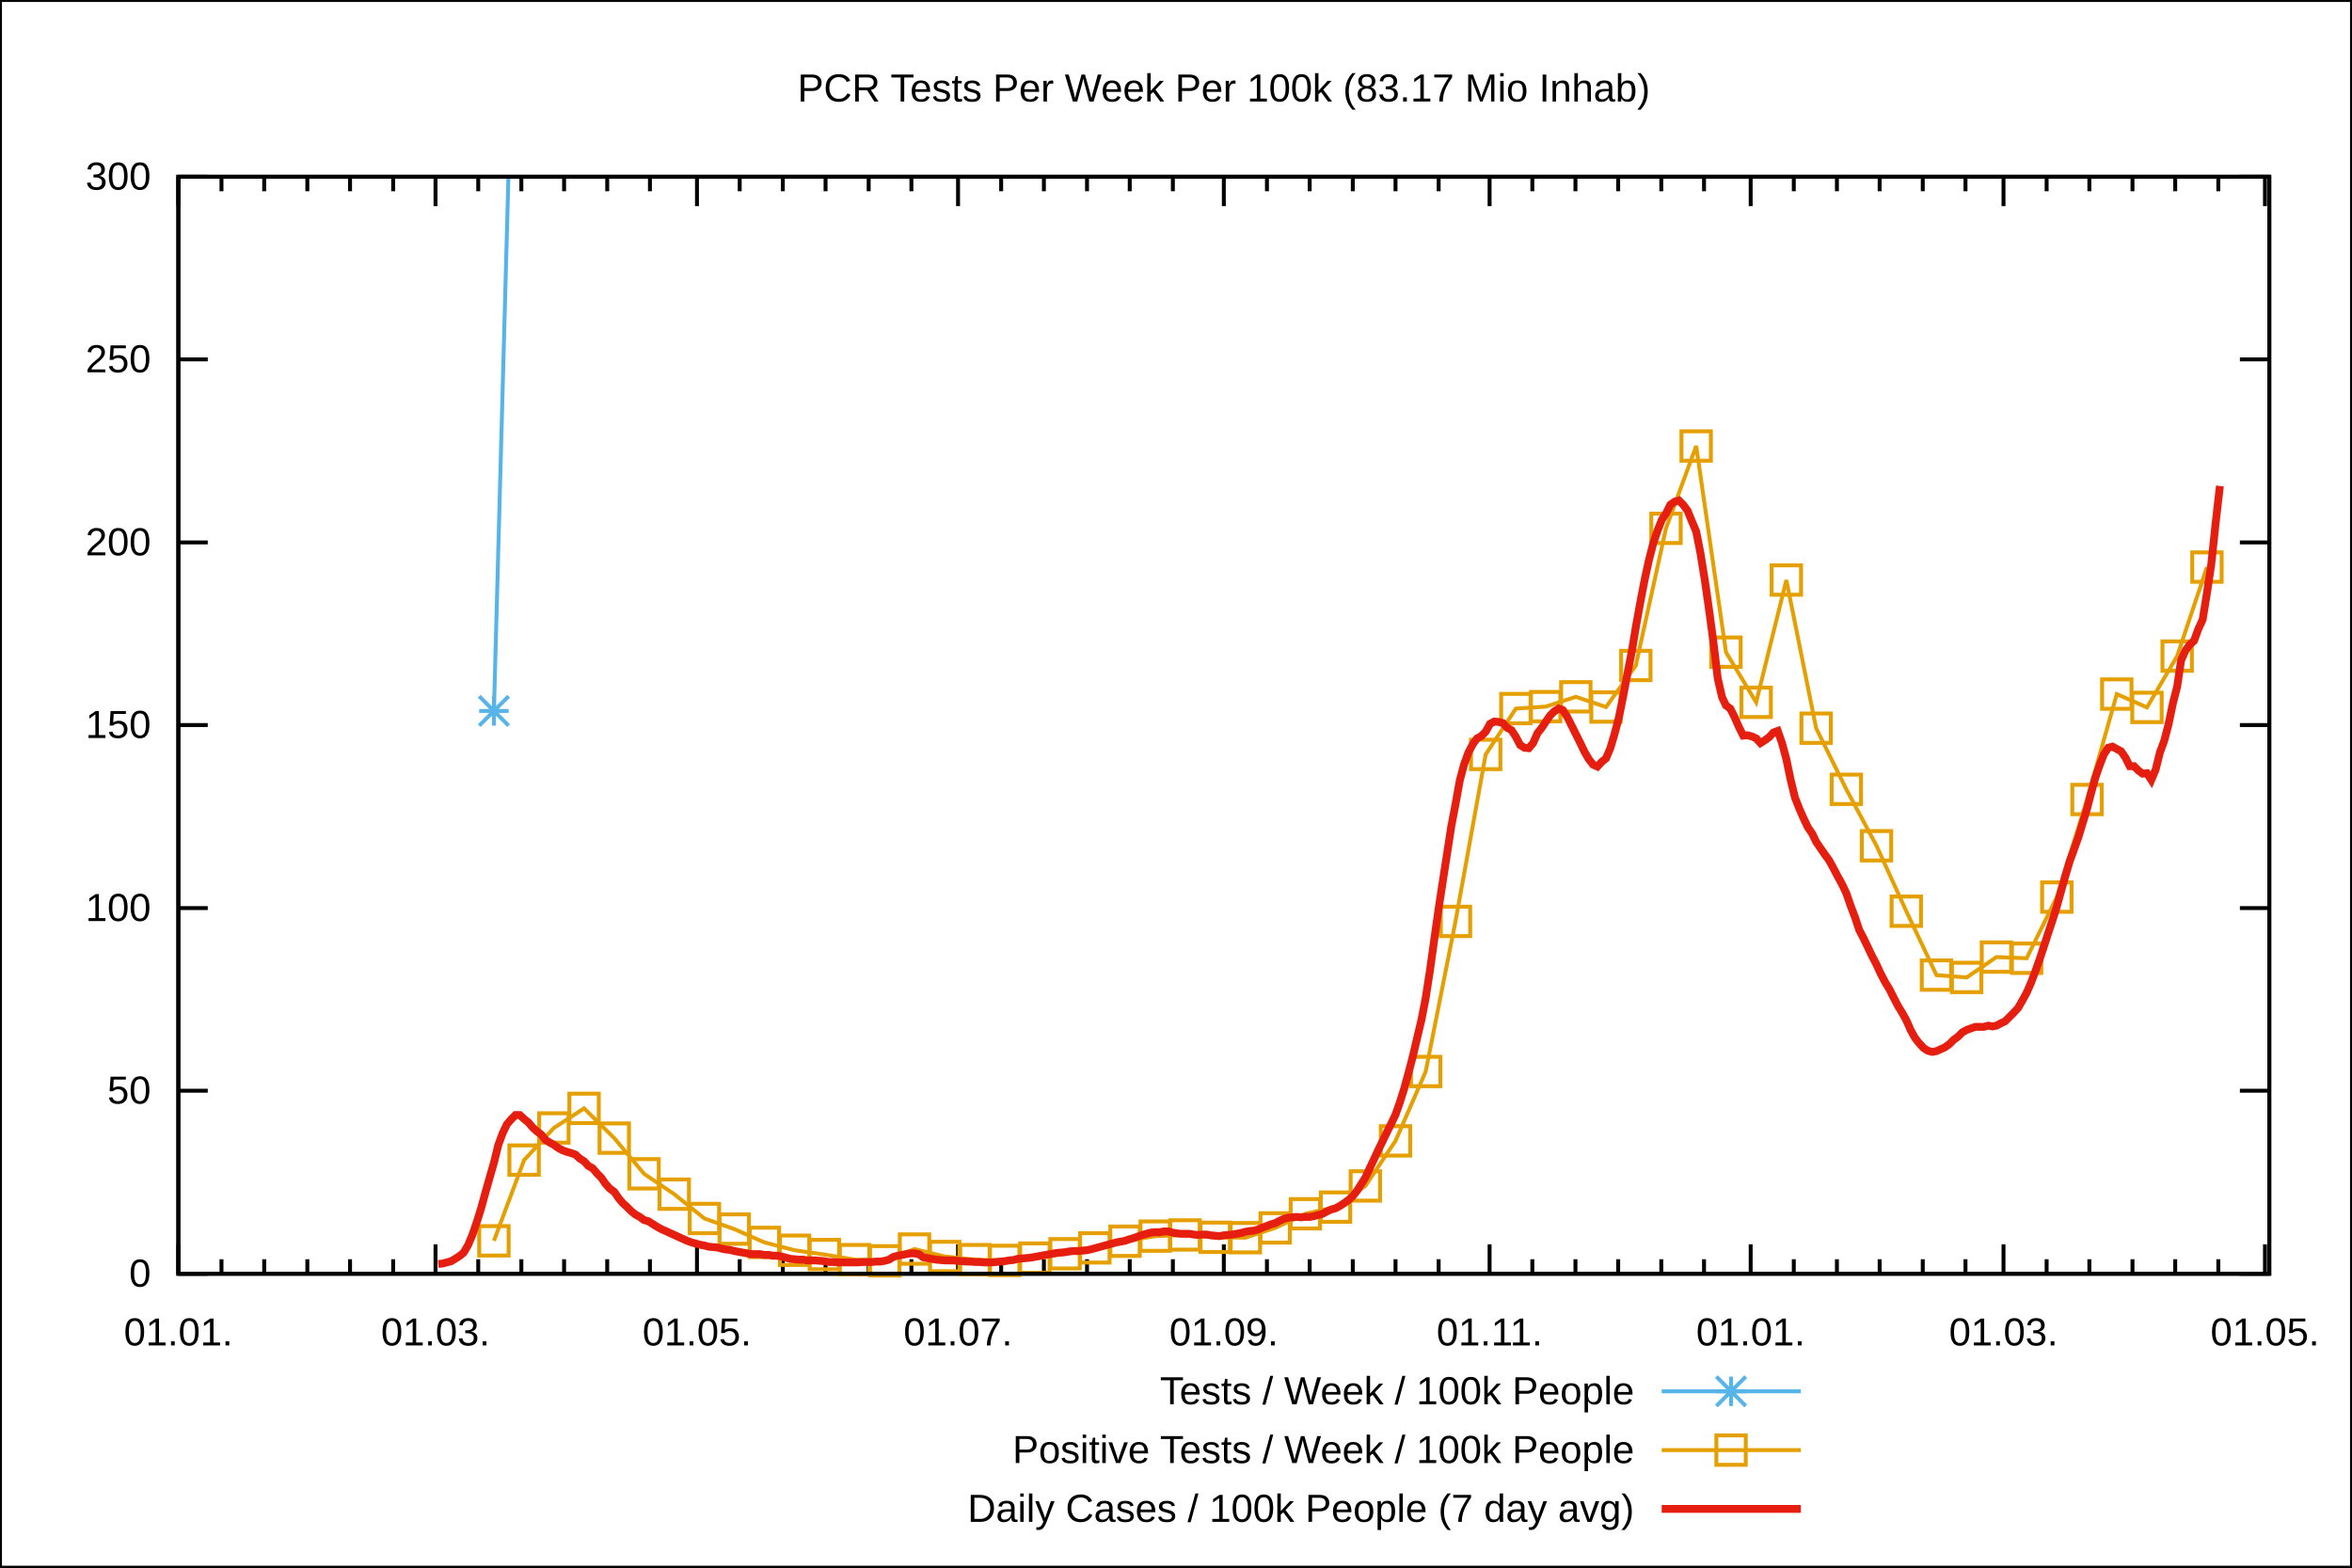
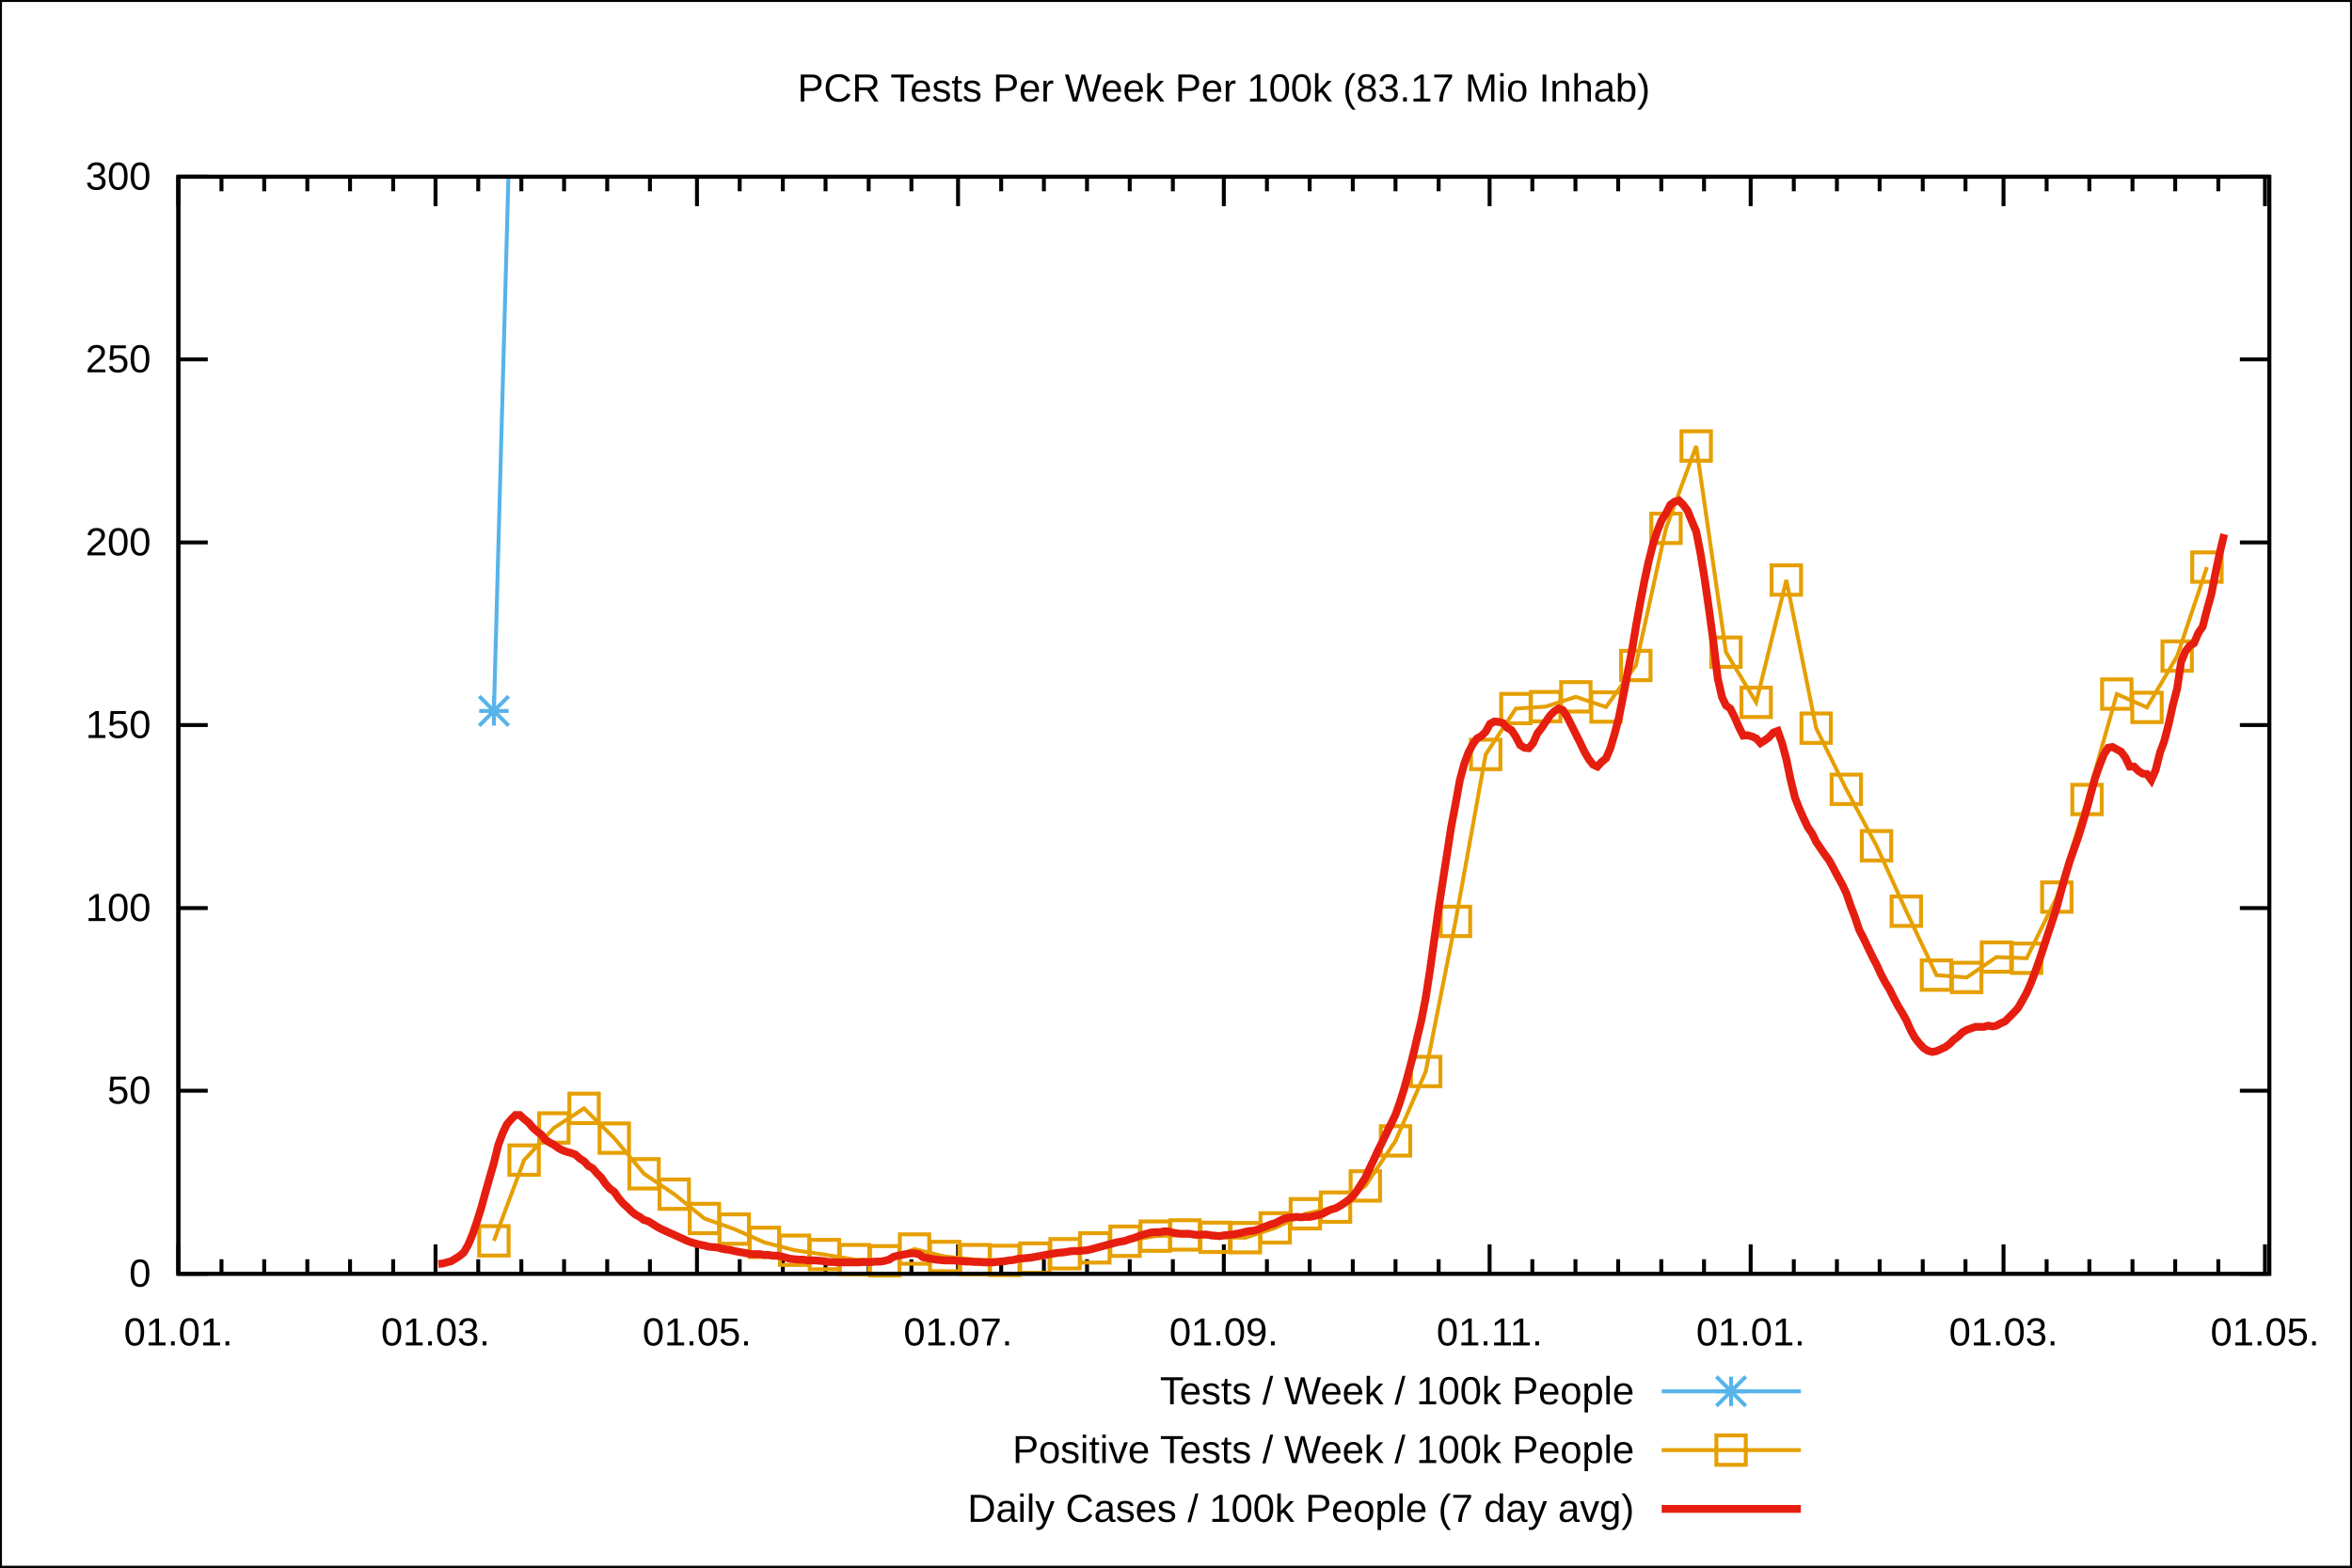
<svg xmlns="http://www.w3.org/2000/svg" xmlns:xlink="http://www.w3.org/1999/xlink" viewBox="0 0 600 400">
  <rect x="0" y="0" width="600" height="400" fill="#ffffff" stroke="black" stroke-width="1" />
  <g id="gnuplot_canvas">
    <defs>
      <circle id="gpDot" r="0.5" stroke-width="0.5" stroke="currentColor" />
      <path id="gpPt0" stroke-width="0.267" stroke="currentColor" d="M-1,0 h2 M0,-1 v2" />
      <path id="gpPt1" stroke-width="0.267" stroke="currentColor" d="M-1,-1 L1,1 M1,-1 L-1,1" />
      <path id="gpPt2" stroke-width="0.267" stroke="currentColor" d="M-1,0 L1,0 M0,-1 L0,1 M-1,-1 L1,1 M-1,1 L1,-1" />
      <rect id="gpPt3" stroke-width="0.267" stroke="currentColor" x="-1" y="-1" width="2" height="2" />
      <rect id="gpPt4" stroke-width="0.267" stroke="currentColor" fill="currentColor" x="-1" y="-1" width="2" height="2" />
      <circle id="gpPt5" stroke-width="0.267" stroke="currentColor" cx="0" cy="0" r="1" />
      <use xlink:href="#gpPt5" id="gpPt6" fill="currentColor" stroke="none" />
      <path id="gpPt7" stroke-width="0.267" stroke="currentColor" d="M0,-1.33 L-1.33,0.67 L1.33,0.67 z" />
      <use xlink:href="#gpPt7" id="gpPt8" fill="currentColor" stroke="none" />
      <use xlink:href="#gpPt7" id="gpPt9" stroke="currentColor" transform="rotate(180)" />
      <use xlink:href="#gpPt9" id="gpPt10" fill="currentColor" stroke="none" />
      <use xlink:href="#gpPt3" id="gpPt11" stroke="currentColor" transform="rotate(45)" />
      <use xlink:href="#gpPt11" id="gpPt12" fill="currentColor" stroke="none" />
      <path id="gpPt13" stroke-width="0.267" stroke="currentColor" d="M0,1.330 L1.265,0.411 L0.782,-1.067 L-0.782,-1.076 L-1.265,0.411 z" />
      <use xlink:href="#gpPt13" id="gpPt14" fill="currentColor" stroke="none" />
      <filter id="textbox" filterUnits="objectBoundingBox" x="0" y="0" height="1" width="1">
        <feFlood flood-color="white" flood-opacity="1" result="bgnd" />
        <feComposite in="SourceGraphic" in2="bgnd" operator="atop" />
      </filter>
      <filter id="greybox" filterUnits="objectBoundingBox" x="0" y="0" height="1" width="1">
        <feFlood flood-color="lightgrey" flood-opacity="1" result="grey" />
        <feComposite in="SourceGraphic" in2="grey" operator="atop" />
      </filter>
    </defs>
    <g fill="none" color="white" stroke="black" stroke-width="1.00" stroke-linecap="butt" stroke-linejoin="miter">
</g>
    <g fill="none" color="black" stroke="currentColor" stroke-width="1.00" stroke-linecap="butt" stroke-linejoin="miter">
      <path stroke="black" d="M45.5,325.0 L53.0,325.0 M578.9,325.0 L571.4,325.0  " />
      <g transform="translate(38.5,328.3)" stroke="none" fill="black" font-family="arial" font-size="10.00" text-anchor="end">
        <text>
          <tspan font-family="arial"> 0</tspan>
        </text>
      </g>
    </g>
    <g fill="none" color="black" stroke="currentColor" stroke-width="1.00" stroke-linecap="butt" stroke-linejoin="miter">
      <path stroke="black" d="M45.5,278.3 L53.0,278.3 M578.9,278.3 L571.4,278.3  " />
      <g transform="translate(38.5,281.6)" stroke="none" fill="black" font-family="arial" font-size="10.00" text-anchor="end">
        <text>
          <tspan font-family="arial"> 50</tspan>
        </text>
      </g>
    </g>
    <g fill="none" color="black" stroke="currentColor" stroke-width="1.00" stroke-linecap="butt" stroke-linejoin="miter">
      <path stroke="black" d="M45.5,231.7 L53.0,231.7 M578.9,231.7 L571.4,231.7  " />
      <g transform="translate(38.5,235.0)" stroke="none" fill="black" font-family="arial" font-size="10.00" text-anchor="end">
        <text>
          <tspan font-family="arial"> 100</tspan>
        </text>
      </g>
    </g>
    <g fill="none" color="black" stroke="currentColor" stroke-width="1.00" stroke-linecap="butt" stroke-linejoin="miter">
      <path stroke="black" d="M45.5,185.0 L53.0,185.0 M578.9,185.0 L571.4,185.0  " />
      <g transform="translate(38.5,188.3)" stroke="none" fill="black" font-family="arial" font-size="10.00" text-anchor="end">
        <text>
          <tspan font-family="arial"> 150</tspan>
        </text>
      </g>
    </g>
    <g fill="none" color="black" stroke="currentColor" stroke-width="1.00" stroke-linecap="butt" stroke-linejoin="miter">
      <path stroke="black" d="M45.5,138.4 L53.0,138.4 M578.9,138.4 L571.4,138.4  " />
      <g transform="translate(38.5,141.7)" stroke="none" fill="black" font-family="arial" font-size="10.00" text-anchor="end">
        <text>
          <tspan font-family="arial"> 200</tspan>
        </text>
      </g>
    </g>
    <g fill="none" color="black" stroke="currentColor" stroke-width="1.00" stroke-linecap="butt" stroke-linejoin="miter">
      <path stroke="black" d="M45.5,91.7 L53.0,91.7 M578.9,91.7 L571.4,91.7  " />
      <g transform="translate(38.5,95.0)" stroke="none" fill="black" font-family="arial" font-size="10.00" text-anchor="end">
        <text>
          <tspan font-family="arial"> 250</tspan>
        </text>
      </g>
    </g>
    <g fill="none" color="black" stroke="currentColor" stroke-width="1.00" stroke-linecap="butt" stroke-linejoin="miter">
      <path stroke="black" d="M45.5,45.1 L53.0,45.1 M578.9,45.1 L571.4,45.1  " />
      <g transform="translate(38.5,48.4)" stroke="none" fill="black" font-family="arial" font-size="10.00" text-anchor="end">
        <text>
          <tspan font-family="arial"> 300</tspan>
        </text>
      </g>
    </g>
    <g fill="none" color="black" stroke="currentColor" stroke-width="1.00" stroke-linecap="butt" stroke-linejoin="miter">
      <path stroke="black" d="M45.5,325.0 L45.5,317.5 M45.5,45.1 L45.5,52.6  " />
      <g transform="translate(45.5,343.3)" stroke="none" fill="black" font-family="arial" font-size="10.00" text-anchor="middle">
        <text>
          <tspan font-family="arial">01.01.</tspan>
        </text>
      </g>
    </g>
    <g fill="none" color="black" stroke="currentColor" stroke-width="1.00" stroke-linecap="butt" stroke-linejoin="miter">
      <path stroke="black" d="M56.5,325.0 L56.5,321.3 M56.5,45.1 L56.5,48.8 M67.4,325.0 L67.4,321.3 M67.4,45.1 L67.4,48.8   M78.4,325.0 L78.4,321.3 M78.4,45.1 L78.4,48.8 M89.3,325.0 L89.3,321.3 M89.3,45.1 L89.3,48.8   M100.3,325.0 L100.3,321.3 M100.3,45.1 L100.3,48.8 M111.1,325.0 L111.1,317.5 M111.1,45.1 L111.1,52.6    " />
      <g transform="translate(111.1,343.3)" stroke="none" fill="black" font-family="arial" font-size="10.00" text-anchor="middle">
        <text>
          <tspan font-family="arial">01.03.</tspan>
        </text>
      </g>
    </g>
    <g fill="none" color="black" stroke="currentColor" stroke-width="1.00" stroke-linecap="butt" stroke-linejoin="miter">
      <path stroke="black" d="M122.0,325.0 L122.0,321.3 M122.0,45.1 L122.0,48.8 M133.0,325.0 L133.0,321.3 M133.0,45.1 L133.0,48.8   M143.9,325.0 L143.9,321.3 M143.9,45.1 L143.9,48.8 M154.9,325.0 L154.9,321.3 M154.9,45.1 L154.9,48.8   M165.8,325.0 L165.8,321.3 M165.8,45.1 L165.8,48.8 M177.8,325.0 L177.8,317.5 M177.8,45.1 L177.8,52.6    " />
      <g transform="translate(177.8,343.3)" stroke="none" fill="black" font-family="arial" font-size="10.00" text-anchor="middle">
        <text>
          <tspan font-family="arial">01.05.</tspan>
        </text>
      </g>
    </g>
    <g fill="none" color="black" stroke="currentColor" stroke-width="1.00" stroke-linecap="butt" stroke-linejoin="miter">
      <path stroke="black" d="M188.7,325.0 L188.7,321.3 M188.7,45.1 L188.7,48.8 M199.7,325.0 L199.7,321.3 M199.7,45.1 L199.7,48.8   M210.6,325.0 L210.6,321.3 M210.6,45.1 L210.6,48.8 M221.6,325.0 L221.6,321.3 M221.6,45.1 L221.6,48.8   M232.5,325.0 L232.5,321.3 M232.5,45.1 L232.5,48.8 M244.4,325.0 L244.4,317.5 M244.4,45.1 L244.4,52.6    " />
      <g transform="translate(244.4,343.3)" stroke="none" fill="black" font-family="arial" font-size="10.00" text-anchor="middle">
        <text>
          <tspan font-family="arial">01.07.</tspan>
        </text>
      </g>
    </g>
    <g fill="none" color="black" stroke="currentColor" stroke-width="1.00" stroke-linecap="butt" stroke-linejoin="miter">
      <path stroke="black" d="M255.4,325.0 L255.4,321.3 M255.4,45.1 L255.4,48.8 M266.3,325.0 L266.3,321.3 M266.3,45.1 L266.3,48.8   M277.3,325.0 L277.3,321.3 M277.3,45.1 L277.3,48.8 M288.2,325.0 L288.2,321.3 M288.2,45.1 L288.2,48.8   M299.2,325.0 L299.2,321.3 M299.2,45.1 L299.2,48.8 M312.2,325.0 L312.2,317.5 M312.2,45.1 L312.2,52.6    " />
      <g transform="translate(312.2,343.3)" stroke="none" fill="black" font-family="arial" font-size="10.00" text-anchor="middle">
        <text>
          <tspan font-family="arial">01.09.</tspan>
        </text>
      </g>
    </g>
    <g fill="none" color="black" stroke="currentColor" stroke-width="1.00" stroke-linecap="butt" stroke-linejoin="miter">
      <path stroke="black" d="M323.2,325.0 L323.2,321.3 M323.2,45.1 L323.2,48.8 M334.1,325.0 L334.1,321.3 M334.1,45.1 L334.1,48.8   M345.1,325.0 L345.1,321.3 M345.1,45.1 L345.1,48.8 M356.0,325.0 L356.0,321.3 M356.0,45.1 L356.0,48.8   M367.0,325.0 L367.0,321.3 M367.0,45.1 L367.0,48.8 M380.0,325.0 L380.0,317.5 M380.0,45.1 L380.0,52.6    " />
      <g transform="translate(380.0,343.3)" stroke="none" fill="black" font-family="arial" font-size="10.00" text-anchor="middle">
        <text>
          <tspan font-family="arial">01.11.</tspan>
        </text>
      </g>
    </g>
    <g fill="none" color="black" stroke="currentColor" stroke-width="1.00" stroke-linecap="butt" stroke-linejoin="miter">
      <path stroke="black" d="M390.9,325.0 L390.9,321.3 M390.9,45.1 L390.9,48.8 M401.9,325.0 L401.9,321.3 M401.9,45.1 L401.9,48.8   M412.8,325.0 L412.8,321.3 M412.8,45.1 L412.8,48.8 M423.8,325.0 L423.8,321.3 M423.8,45.1 L423.8,48.8   M434.7,325.0 L434.7,321.3 M434.7,45.1 L434.7,48.8 M446.6,325.0 L446.6,317.5 M446.6,45.1 L446.6,52.6    " />
      <g transform="translate(446.6,343.3)" stroke="none" fill="black" font-family="arial" font-size="10.00" text-anchor="middle">
        <text>
          <tspan font-family="arial">01.01.</tspan>
        </text>
      </g>
    </g>
    <g fill="none" color="black" stroke="currentColor" stroke-width="1.00" stroke-linecap="butt" stroke-linejoin="miter">
      <path stroke="black" d="M457.6,325.0 L457.6,321.3 M457.6,45.1 L457.6,48.8 M468.6,325.0 L468.6,321.3 M468.6,45.1 L468.6,48.8   M479.5,325.0 L479.5,321.3 M479.5,45.1 L479.5,48.8 M490.5,325.0 L490.5,321.3 M490.5,45.1 L490.5,48.8   M501.4,325.0 L501.4,321.3 M501.4,45.1 L501.4,48.8 M511.1,325.0 L511.1,317.5 M511.1,45.1 L511.1,52.6    " />
      <g transform="translate(511.1,343.3)" stroke="none" fill="black" font-family="arial" font-size="10.00" text-anchor="middle">
        <text>
          <tspan font-family="arial">01.03.</tspan>
        </text>
      </g>
    </g>
    <g fill="none" color="black" stroke="currentColor" stroke-width="1.00" stroke-linecap="butt" stroke-linejoin="miter">
      <path stroke="black" d="M522.1,325.0 L522.1,321.3 M522.1,45.1 L522.1,48.8 M533.0,325.0 L533.0,321.3 M533.0,45.1 L533.0,48.8   M544.0,325.0 L544.0,321.3 M544.0,45.1 L544.0,48.8 M554.9,325.0 L554.9,321.3 M554.9,45.1 L554.9,48.8   M565.9,325.0 L565.9,321.3 M565.9,45.1 L565.9,48.8 M577.8,325.0 L577.8,317.5 M577.8,45.1 L577.8,52.6    " />
      <g transform="translate(577.8,343.3)" stroke="none" fill="black" font-family="arial" font-size="10.00" text-anchor="middle">
        <text>
          <tspan font-family="arial">01.05.</tspan>
        </text>
      </g>
    </g>
    <g fill="none" color="black" stroke="currentColor" stroke-width="1.00" stroke-linecap="butt" stroke-linejoin="miter">
</g>
    <g fill="none" color="black" stroke="currentColor" stroke-width="1.00" stroke-linecap="butt" stroke-linejoin="miter">
      <path stroke="black" d="M45.5,45.1 L45.5,325.0 L578.9,325.0 L578.9,45.1 L45.5,45.1 Z  " />
    </g>
    <g fill="none" color="black" stroke="currentColor" stroke-width="1.00" stroke-linecap="butt" stroke-linejoin="miter">
      <g transform="translate(312.2,25.9)" stroke="none" fill="black" font-family="arial" font-size="10.00" text-anchor="middle">
        <text>
          <tspan font-family="arial">PCR Tests Per Week Per 100k (83.17 Mio Inhab)</tspan>
        </text>
      </g>
    </g>
    <g fill="none" color="black" stroke="currentColor" stroke-width="1.00" stroke-linecap="butt" stroke-linejoin="miter">
</g>
    <g id="array_1_plot_1">
      <g fill="none" color="black" stroke="currentColor" stroke-width="1.00" stroke-linecap="butt" stroke-linejoin="miter">
        <g id="array_1_plot_1_keyentry" visibility="visible">
          <g transform="translate(416.9,358.3)" stroke="none" fill="black" font-family="arial" font-size="10.00" text-anchor="end">
            <text>
              <tspan font-family="arial">Tests / Week / 100k People </tspan>
            </text>
          </g>
        </g>
        <g fill="none" color="black" stroke="currentColor" stroke-width="1.00" stroke-linecap="butt" stroke-linejoin="miter">
          <path stroke="rgb( 86, 180, 233)" d="M423.9,355.0 L459.4,355.0  " />
        </g>
        <path stroke="rgb( 86, 180, 233)" d="M126.0,181.4 L129.7,45.1  " />
        <use xlink:href="#gpPt2" transform="translate(126.0,181.4) scale(3.75)" color="rgb( 86, 180, 233)" />
        <g id="array_1_plot_1_keyentry" visibility="visible">
          <use xlink:href="#gpPt2" transform="translate(441.6,355.0) scale(3.75)" color="rgb( 86, 180, 233)" />
        </g>
      </g>
    </g>
    <g id="array_1_plot_2">
      <g fill="none" color="black" stroke="currentColor" stroke-width="1.00" stroke-linecap="butt" stroke-linejoin="miter">
        <g id="array_1_plot_2_keyentry" visibility="visible">
          <g transform="translate(416.9,373.3)" stroke="none" fill="black" font-family="arial" font-size="10.00" text-anchor="end">
            <text>
              <tspan font-family="arial">Positive Tests / Week / 100k People</tspan>
            </text>
          </g>
        </g>
        <g fill="none" color="black" stroke="currentColor" stroke-width="1.00" stroke-linecap="butt" stroke-linejoin="miter">
          <path stroke="rgb(230, 159,   0)" d="M423.9,370.0 L459.4,370.0  " />
        </g>
        <path stroke="rgb(230, 159,   0)" d="M126.0,316.6 L133.7,296.0 L141.3,287.8 L149.0,282.8 L156.7,290.4 L164.3,299.5 L172.0,304.7 L179.7,310.9   L187.3,313.6 L195.0,317.0 L202.7,319.0 L210.3,320.1 L218.0,321.4 L225.7,321.7 L233.3,318.7 L241.0,320.6   L248.7,321.4 L256.3,321.6 L264.0,321.0 L271.7,319.9 L279.3,318.4 L287.0,316.7 L294.7,315.4 L302.3,315.1   L310.0,315.7 L317.7,315.8 L325.3,313.3 L333.0,309.7 L340.7,308.0 L348.3,302.6 L356.0,291.1 L363.7,273.4   L371.3,235.1 L379.0,192.5 L386.7,180.8 L394.3,180.3 L402.0,177.8 L409.7,180.4 L417.3,169.8 L425.0,134.8   L432.7,113.8 L440.3,166.4 L448.0,179.2 L455.7,148.0 L463.3,185.8 L471.0,201.4 L478.7,215.8 L486.3,232.5   L494.0,248.8 L501.7,249.4 L509.3,244.2 L517.0,244.5 L524.7,228.9 L532.4,204.0 L540.0,177.1 L547.7,180.5   L555.4,167.4 L563.0,144.7  " />
        <use xlink:href="#gpPt3" transform="translate(126.0,316.6) scale(3.75)" color="rgb(230, 159,   0)" />
        <use xlink:href="#gpPt3" transform="translate(133.7,296.0) scale(3.75)" color="rgb(230, 159,   0)" />
        <use xlink:href="#gpPt3" transform="translate(141.3,287.8) scale(3.75)" color="rgb(230, 159,   0)" />
        <use xlink:href="#gpPt3" transform="translate(149.0,282.8) scale(3.75)" color="rgb(230, 159,   0)" />
        <use xlink:href="#gpPt3" transform="translate(156.7,290.4) scale(3.75)" color="rgb(230, 159,   0)" />
        <use xlink:href="#gpPt3" transform="translate(164.3,299.5) scale(3.75)" color="rgb(230, 159,   0)" />
        <use xlink:href="#gpPt3" transform="translate(172.0,304.7) scale(3.75)" color="rgb(230, 159,   0)" />
        <use xlink:href="#gpPt3" transform="translate(179.7,310.9) scale(3.75)" color="rgb(230, 159,   0)" />
        <use xlink:href="#gpPt3" transform="translate(187.3,313.6) scale(3.75)" color="rgb(230, 159,   0)" />
        <use xlink:href="#gpPt3" transform="translate(195.0,317.0) scale(3.75)" color="rgb(230, 159,   0)" />
        <use xlink:href="#gpPt3" transform="translate(202.7,319.0) scale(3.75)" color="rgb(230, 159,   0)" />
        <use xlink:href="#gpPt3" transform="translate(210.3,320.1) scale(3.75)" color="rgb(230, 159,   0)" />
        <use xlink:href="#gpPt3" transform="translate(218.0,321.4) scale(3.75)" color="rgb(230, 159,   0)" />
        <use xlink:href="#gpPt3" transform="translate(225.7,321.7) scale(3.75)" color="rgb(230, 159,   0)" />
        <use xlink:href="#gpPt3" transform="translate(233.3,318.7) scale(3.75)" color="rgb(230, 159,   0)" />
        <use xlink:href="#gpPt3" transform="translate(241.0,320.6) scale(3.75)" color="rgb(230, 159,   0)" />
        <use xlink:href="#gpPt3" transform="translate(248.7,321.4) scale(3.75)" color="rgb(230, 159,   0)" />
        <use xlink:href="#gpPt3" transform="translate(256.3,321.6) scale(3.75)" color="rgb(230, 159,   0)" />
        <use xlink:href="#gpPt3" transform="translate(264.0,321.0) scale(3.75)" color="rgb(230, 159,   0)" />
        <use xlink:href="#gpPt3" transform="translate(271.7,319.9) scale(3.75)" color="rgb(230, 159,   0)" />
        <use xlink:href="#gpPt3" transform="translate(279.3,318.4) scale(3.75)" color="rgb(230, 159,   0)" />
        <use xlink:href="#gpPt3" transform="translate(287.0,316.7) scale(3.75)" color="rgb(230, 159,   0)" />
        <use xlink:href="#gpPt3" transform="translate(294.7,315.4) scale(3.75)" color="rgb(230, 159,   0)" />
        <use xlink:href="#gpPt3" transform="translate(302.3,315.1) scale(3.75)" color="rgb(230, 159,   0)" />
        <use xlink:href="#gpPt3" transform="translate(310.0,315.7) scale(3.75)" color="rgb(230, 159,   0)" />
        <use xlink:href="#gpPt3" transform="translate(317.7,315.8) scale(3.75)" color="rgb(230, 159,   0)" />
        <use xlink:href="#gpPt3" transform="translate(325.3,313.3) scale(3.75)" color="rgb(230, 159,   0)" />
        <use xlink:href="#gpPt3" transform="translate(333.0,309.7) scale(3.75)" color="rgb(230, 159,   0)" />
        <use xlink:href="#gpPt3" transform="translate(340.7,308.0) scale(3.75)" color="rgb(230, 159,   0)" />
        <use xlink:href="#gpPt3" transform="translate(348.3,302.6) scale(3.75)" color="rgb(230, 159,   0)" />
        <use xlink:href="#gpPt3" transform="translate(356.0,291.1) scale(3.75)" color="rgb(230, 159,   0)" />
        <use xlink:href="#gpPt3" transform="translate(363.7,273.4) scale(3.75)" color="rgb(230, 159,   0)" />
        <use xlink:href="#gpPt3" transform="translate(371.3,235.1) scale(3.75)" color="rgb(230, 159,   0)" />
        <use xlink:href="#gpPt3" transform="translate(379.0,192.5) scale(3.75)" color="rgb(230, 159,   0)" />
        <use xlink:href="#gpPt3" transform="translate(386.7,180.8) scale(3.75)" color="rgb(230, 159,   0)" />
        <use xlink:href="#gpPt3" transform="translate(394.3,180.3) scale(3.75)" color="rgb(230, 159,   0)" />
        <use xlink:href="#gpPt3" transform="translate(402.0,177.8) scale(3.75)" color="rgb(230, 159,   0)" />
        <use xlink:href="#gpPt3" transform="translate(409.7,180.4) scale(3.75)" color="rgb(230, 159,   0)" />
        <use xlink:href="#gpPt3" transform="translate(417.3,169.8) scale(3.75)" color="rgb(230, 159,   0)" />
        <use xlink:href="#gpPt3" transform="translate(425.0,134.8) scale(3.75)" color="rgb(230, 159,   0)" />
        <use xlink:href="#gpPt3" transform="translate(432.7,113.8) scale(3.75)" color="rgb(230, 159,   0)" />
        <use xlink:href="#gpPt3" transform="translate(440.3,166.4) scale(3.75)" color="rgb(230, 159,   0)" />
        <use xlink:href="#gpPt3" transform="translate(448.0,179.2) scale(3.75)" color="rgb(230, 159,   0)" />
        <use xlink:href="#gpPt3" transform="translate(455.7,148.0) scale(3.75)" color="rgb(230, 159,   0)" />
        <use xlink:href="#gpPt3" transform="translate(463.3,185.8) scale(3.75)" color="rgb(230, 159,   0)" />
        <use xlink:href="#gpPt3" transform="translate(471.0,201.4) scale(3.75)" color="rgb(230, 159,   0)" />
        <use xlink:href="#gpPt3" transform="translate(478.7,215.8) scale(3.75)" color="rgb(230, 159,   0)" />
        <use xlink:href="#gpPt3" transform="translate(486.3,232.5) scale(3.75)" color="rgb(230, 159,   0)" />
        <use xlink:href="#gpPt3" transform="translate(494.0,248.8) scale(3.75)" color="rgb(230, 159,   0)" />
        <use xlink:href="#gpPt3" transform="translate(501.7,249.4) scale(3.75)" color="rgb(230, 159,   0)" />
        <use xlink:href="#gpPt3" transform="translate(509.3,244.2) scale(3.75)" color="rgb(230, 159,   0)" />
        <use xlink:href="#gpPt3" transform="translate(517.0,244.5) scale(3.75)" color="rgb(230, 159,   0)" />
        <use xlink:href="#gpPt3" transform="translate(524.7,228.9) scale(3.75)" color="rgb(230, 159,   0)" />
        <use xlink:href="#gpPt3" transform="translate(532.4,204.0) scale(3.75)" color="rgb(230, 159,   0)" />
        <use xlink:href="#gpPt3" transform="translate(540.0,177.1) scale(3.75)" color="rgb(230, 159,   0)" />
        <use xlink:href="#gpPt3" transform="translate(547.7,180.5) scale(3.75)" color="rgb(230, 159,   0)" />
        <use xlink:href="#gpPt3" transform="translate(555.4,167.4) scale(3.75)" color="rgb(230, 159,   0)" />
        <use xlink:href="#gpPt3" transform="translate(563.0,144.7) scale(3.75)" color="rgb(230, 159,   0)" />
        <g id="array_1_plot_2_keyentry" visibility="visible">
          <use xlink:href="#gpPt3" transform="translate(441.6,370.0) scale(3.75)" color="rgb(230, 159,   0)" />
        </g>
      </g>
    </g>
    <g id="array_1_plot_3">
      <g fill="none" color="white" stroke="rgb(230, 159,   0)" stroke-width="2.00" stroke-linecap="butt" stroke-linejoin="miter">
</g>
      <g fill="none" color="black" stroke="currentColor" stroke-width="2.00" stroke-linecap="butt" stroke-linejoin="miter">
        <g id="array_1_plot_3_keyentry" visibility="visible">
          <g transform="translate(416.9,388.3)" stroke="none" fill="black" font-family="arial" font-size="10.00" text-anchor="end">
            <text>
              <tspan font-family="arial">Daily Cases / 100k People (7 day avg)</tspan>
            </text>
          </g>
        </g>
        <g fill="none" color="black" stroke="currentColor" stroke-width="2.00" stroke-linecap="butt" stroke-linejoin="miter">
          <path stroke="rgb(229,  30,  16)" d="M423.9,385.0 L459.4,385.0  " />
        </g>
-         <path stroke="rgb(229,  30,  16)" d="M111.8,322.5 L112.9,322.4 L114.0,322.1 L115.1,321.8 L116.1,321.2 L117.2,320.5 L118.3,319.6 L119.4,317.7   L120.5,315.1 L121.6,311.9 L122.7,308.4 L123.8,304.4 L124.9,300.5 L126.0,296.7 L127.1,292.2 L128.2,289.2   L129.3,286.9 L130.4,285.6 L131.5,284.5 L132.6,284.5 L133.7,285.5 L134.8,286.4 L135.9,287.7 L137.0,288.7   L138.1,289.5 L139.1,290.8 L140.2,291.5 L141.3,292.1 L142.4,292.9 L143.5,293.5 L144.6,293.9 L145.7,294.2   L146.8,294.6 L147.9,295.6 L149.0,296.3 L150.1,297.5 L151.2,298.1 L152.3,299.4 L153.4,300.5 L154.5,302.1   L155.6,303.3 L156.7,304.1 L157.8,305.7 L158.9,307.0 L160.0,308.0 L161.1,309.1 L162.1,309.9 L163.2,310.5   L164.3,311.3 L165.4,311.6 L166.5,312.3 L167.6,313.0 L168.7,313.6 L169.8,314.1 L170.9,314.6 L172.0,315.1   L173.1,315.6 L174.2,316.1 L175.3,316.6 L176.4,317.0 L177.5,317.3 L178.6,317.6 L179.7,317.8 L180.8,318.1   L181.9,318.2 L183.0,318.3 L184.1,318.6 L185.1,318.8 L186.2,318.9 L187.3,319.2 L188.4,319.4 L189.5,319.6   L190.6,319.8 L191.7,320.0 L192.8,320.0 L193.9,320.0 L195.0,320.2 L196.1,320.2 L197.2,320.4 L198.3,320.4   L199.4,320.6 L200.5,320.9 L201.6,321.2 L202.7,321.3 L203.8,321.4 L204.9,321.4 L206.0,321.6 L207.1,321.6   L208.1,321.6 L209.2,321.7 L210.3,321.8 L211.4,322.0 L212.5,322.0 L213.6,322.1 L214.7,322.1 L215.8,322.1   L216.9,322.1 L218.0,322.1 L219.1,322.1 L220.2,322.0 L221.3,322.0 L222.4,322.0 L223.5,321.9 L224.6,321.9   L225.7,321.7 L226.8,321.4 L227.9,320.7 L229.0,320.4 L230.1,320.2 L231.1,320.0 L232.2,319.8 L233.3,319.8   L234.4,320.0 L235.5,320.8 L236.6,321.0 L237.7,321.2 L238.8,321.4 L239.9,321.5 L241.0,321.6 L242.1,321.6   L243.2,321.6 L244.3,321.7 L245.4,321.8 L246.5,321.9 L247.6,321.9 L248.7,322.0 L249.8,322.0 L250.9,322.1   L252.0,322.1 L253.1,322.1 L254.2,322.0 L255.2,321.9 L256.3,321.8 L257.4,321.6 L258.5,321.5 L259.6,321.2   L260.7,321.1 L261.8,321.0 L262.9,320.9 L264.0,320.7 L265.1,320.5 L266.2,320.3 L267.3,320.1 L268.4,319.9   L269.5,319.7 L270.6,319.6 L271.7,319.5 L272.8,319.3 L273.9,319.2 L275.0,319.2 L276.1,319.1 L277.2,319.0   L278.2,318.8 L279.3,318.5 L280.4,318.2 L281.5,317.9 L282.6,317.6 L283.7,317.3 L284.8,317.0 L285.9,316.8   L287.0,316.6 L288.1,316.2 L289.2,315.9 L290.3,315.5 L291.4,315.1 L292.5,314.8 L293.6,314.5 L294.7,314.4   L295.8,314.4 L296.9,314.2 L298.0,314.2 L299.1,314.5 L300.2,314.7 L301.2,314.8 L302.3,314.8 L303.4,314.8   L304.5,315.0 L305.6,315.1 L306.7,315.0 L307.8,315.0 L308.9,315.2 L310.0,315.3 L311.1,315.4 L312.2,315.2   L313.3,315.1 L314.4,315.0 L315.5,314.8 L316.6,314.6 L317.7,314.3 L318.8,314.1 L319.9,314.0 L321.0,313.7   L322.1,313.2 L323.2,312.8 L324.2,312.4 L325.3,312.1 L326.4,311.5 L327.5,311.0 L328.6,310.7 L329.7,310.6   L330.8,310.5 L331.9,310.6 L333.0,310.5 L334.1,310.5 L335.2,310.3 L336.3,310.0 L337.4,309.7 L338.5,309.1   L339.6,308.6 L340.7,308.3 L341.8,307.7 L342.9,307.0 L344.0,306.2 L345.1,305.2 L346.2,303.8 L347.2,302.2   L348.3,300.5 L349.4,298.1 L350.5,295.8 L351.6,293.4 L352.7,291.2 L353.8,288.9 L354.9,286.7 L356.0,284.4   L357.1,281.3 L358.2,277.8 L359.3,273.8 L360.4,269.6 L361.5,264.9 L362.6,260.3 L363.7,254.6 L364.8,247.5   L365.9,239.6 L367.0,231.8 L368.1,224.6 L369.2,217.5 L370.2,211.0 L371.3,205.2 L372.4,199.1 L373.5,195.0   L374.6,192.0 L375.7,189.9 L376.8,188.4 L377.9,187.8 L379.0,186.7 L380.1,184.7 L381.2,184.1 L382.3,184.2   L383.4,184.5 L384.5,185.7 L385.6,186.3 L386.7,188.0 L387.8,190.1 L388.9,190.8 L390.0,190.9 L391.1,189.6   L392.2,187.1 L393.3,185.7 L394.3,184.2 L395.4,182.6 L396.5,181.5 L397.6,180.8 L398.7,181.2 L399.8,182.9   L400.9,185.1 L402.0,187.3 L403.1,189.5 L404.2,191.8 L405.3,193.7 L406.4,195.1 L407.5,195.6 L408.6,194.4   L409.7,193.5 L410.8,190.9 L411.9,187.2 L413.0,183.0 L414.1,177.5 L415.2,171.7 L416.3,166.1 L417.3,160.0   L418.4,153.9 L419.5,148.2 L420.6,143.1 L421.7,138.8 L422.8,135.5 L423.9,132.7 L425.0,131.0 L426.1,128.8   L427.2,128.0 L428.3,127.7 L429.4,128.8 L430.5,130.3 L431.6,133.0 L432.7,135.6 L433.8,141.2 L434.9,148.0   L436.0,155.7 L437.1,163.9 L438.2,173.1 L439.3,177.9 L440.3,180.0 L441.4,180.8 L442.5,183.0 L443.6,185.5   L444.7,187.7 L445.8,187.6 L446.9,187.9 L448.0,188.4 L449.1,189.6 L450.2,188.9 L451.3,188.1 L452.4,186.9   L453.5,186.5 L454.6,189.6 L455.7,193.7 L456.8,199.0 L457.9,203.5 L459.0,206.3 L460.1,208.8 L461.2,211.1   L462.3,212.7 L463.3,214.8 L464.4,216.4 L465.5,218.0 L466.6,219.5 L467.7,221.5 L468.8,223.6 L469.9,225.6   L471.0,227.9 L472.1,231.1 L473.2,234.0 L474.3,237.3 L475.4,239.4 L476.5,241.7 L477.6,244.0 L478.7,246.1   L479.8,248.5 L480.9,250.6 L482.0,252.4 L483.1,254.6 L484.2,256.7 L485.3,258.5 L486.3,260.3 L487.4,262.8   L488.5,264.8 L489.6,266.2 L490.7,267.4 L491.8,268.1 L492.9,268.4 L494.0,268.2 L495.1,267.7 L496.2,267.2   L497.3,266.4 L498.4,265.3 L499.5,264.5 L500.6,263.4 L501.7,262.8 L502.8,262.4 L503.9,262.0 L505.0,262.0   L506.1,262.0 L507.2,261.7 L508.3,261.9 L509.3,261.7 L510.4,261.1 L511.5,260.6 L512.6,259.5 L513.7,258.4   L514.8,257.2 L515.9,255.3 L517.0,253.3 L518.1,250.8 L519.2,247.9 L520.3,244.8 L521.4,241.5 L522.5,238.1   L523.6,234.8 L524.7,231.3 L525.8,227.3 L526.9,223.4 L528.0,219.7 L529.1,216.7 L530.2,213.6 L531.3,210.0   L532.4,206.4 L533.4,202.5 L534.5,198.5 L535.6,195.3 L536.7,192.5 L537.8,190.8 L538.9,190.5 L540.0,191.1   L541.1,191.7 L542.2,193.3 L543.3,195.5 L544.4,195.5 L545.5,196.6 L546.6,197.4 L547.7,197.3 L548.8,199.0   L549.9,196.4 L551.0,192.0 L552.1,189.0 L553.2,184.8 L554.3,179.5 L555.4,175.2 L556.4,168.5 L557.5,166.0   L558.6,164.5 L559.7,163.5 L560.8,160.5 L561.9,158.1 L563.0,151.3 L564.1,144.0 L565.2,133.6 L566.3,124.0    " />
+         <path stroke="rgb(229,  30,  16)" d="M111.8,322.5 L112.9,322.4 L114.0,322.1 L115.1,321.8 L116.1,321.2 L117.2,320.5 L118.3,319.6 L119.4,317.7   L120.5,315.1 L121.6,311.9 L122.7,308.4 L123.8,304.4 L124.9,300.5 L126.0,296.7 L127.1,292.2 L128.2,289.2   L129.3,286.9 L130.4,285.6 L131.5,284.5 L132.6,284.5 L133.7,285.5 L134.8,286.4 L135.9,287.7 L137.0,288.7   L138.1,289.5 L139.1,290.8 L140.2,291.5 L141.3,292.1 L142.4,292.9 L143.5,293.5 L144.6,293.9 L145.7,294.2   L146.8,294.6 L147.9,295.6 L149.0,296.3 L150.1,297.5 L151.2,298.1 L152.3,299.4 L153.4,300.5 L154.5,302.1   L155.6,303.3 L156.7,304.1 L157.8,305.7 L158.9,307.0 L160.0,308.0 L161.1,309.1 L162.1,309.9 L163.2,310.5   L164.3,311.3 L165.4,311.6 L166.5,312.3 L167.6,313.0 L168.7,313.6 L169.8,314.1 L170.9,314.6 L172.0,315.1   L173.1,315.6 L174.2,316.1 L175.3,316.6 L176.4,317.0 L177.5,317.3 L178.6,317.6 L179.7,317.8 L180.8,318.1   L181.9,318.2 L183.0,318.3 L184.1,318.6 L185.1,318.8 L186.2,318.9 L187.3,319.2 L188.4,319.4 L189.5,319.6   L190.6,319.8 L191.7,320.0 L192.8,320.0 L193.9,320.0 L195.0,320.2 L196.1,320.2 L197.2,320.4 L198.3,320.4   L199.4,320.6 L200.5,320.9 L201.6,321.2 L202.7,321.3 L203.8,321.4 L204.9,321.4 L206.0,321.6 L207.1,321.6   L208.1,321.6 L209.2,321.7 L210.3,321.8 L211.4,322.0 L212.5,322.0 L213.6,322.1 L214.7,322.1 L215.8,322.1   L216.9,322.1 L218.0,322.1 L219.1,322.1 L220.2,322.0 L221.3,322.0 L222.4,322.0 L223.5,321.9 L224.6,321.9   L225.7,321.7 L226.8,321.4 L227.9,320.7 L229.0,320.4 L230.1,320.2 L231.1,320.0 L232.2,319.8 L233.3,319.8   L234.4,320.0 L235.5,320.8 L236.6,321.0 L237.7,321.2 L238.8,321.4 L239.9,321.5 L241.0,321.6 L242.1,321.6   L243.2,321.6 L244.3,321.7 L245.4,321.8 L246.5,321.9 L247.6,321.9 L248.7,322.0 L249.8,322.0 L250.9,322.1   L252.0,322.1 L253.1,322.1 L254.2,322.0 L255.2,321.9 L256.3,321.8 L257.4,321.6 L258.5,321.5 L259.6,321.2   L260.7,321.1 L261.8,321.0 L262.9,320.9 L264.0,320.7 L265.1,320.5 L266.2,320.3 L267.3,320.1 L268.4,319.9   L269.5,319.7 L270.6,319.6 L271.7,319.5 L272.8,319.3 L273.9,319.2 L275.0,319.2 L276.1,319.1 L277.2,319.0   L278.2,318.8 L279.3,318.5 L280.4,318.2 L281.5,317.9 L282.6,317.6 L283.7,317.3 L284.8,317.0 L285.9,316.8   L287.0,316.6 L288.1,316.2 L289.2,315.9 L290.3,315.5 L291.4,315.1 L292.5,314.8 L293.6,314.5 L294.7,314.4   L295.8,314.4 L296.9,314.2 L298.0,314.2 L299.1,314.5 L300.2,314.7 L301.2,314.8 L302.3,314.8 L303.4,314.8   L304.5,315.0 L305.6,315.1 L306.7,315.0 L307.8,315.0 L308.9,315.2 L310.0,315.3 L311.1,315.4 L312.2,315.2   L313.3,315.1 L314.4,315.0 L315.5,314.8 L316.6,314.6 L317.7,314.3 L318.8,314.1 L319.9,314.0 L321.0,313.7   L322.1,313.2 L323.2,312.8 L324.2,312.4 L325.3,312.1 L326.4,311.5 L327.5,311.0 L328.6,310.7 L329.7,310.6   L330.8,310.5 L331.9,310.6 L333.0,310.5 L334.1,310.5 L335.2,310.3 L336.3,310.0 L337.4,309.7 L338.5,309.1   L339.6,308.6 L340.7,308.3 L341.8,307.7 L342.9,307.0 L344.0,306.2 L345.1,305.2 L346.2,303.8 L347.2,302.2   L348.3,300.5 L349.4,298.1 L350.5,295.8 L351.6,293.4 L352.7,291.2 L353.8,288.9 L354.9,286.7 L356.0,284.4   L357.1,281.3 L358.2,277.8 L359.3,273.8 L360.4,269.6 L361.5,264.9 L362.6,260.3 L363.7,254.6 L364.8,247.5   L365.9,239.6 L367.0,231.8 L368.1,224.6 L369.2,217.5 L370.2,211.0 L371.3,205.2 L372.4,199.1 L373.5,195.0   L374.6,192.0 L375.7,189.9 L376.8,188.4 L377.9,187.8 L379.0,186.7 L380.1,184.7 L381.2,184.1 L382.3,184.2   L383.4,184.5 L384.5,185.7 L385.6,186.3 L386.7,188.0 L387.8,190.1 L388.9,190.8 L390.0,190.9 L391.1,189.6   L392.2,187.1 L393.3,185.7 L394.3,184.2 L395.4,182.6 L396.5,181.5 L397.6,180.8 L398.7,181.2 L399.8,182.9   L400.9,185.1 L402.0,187.3 L403.1,189.5 L404.2,191.8 L405.3,193.7 L406.4,195.1 L407.5,195.6 L408.6,194.4   L409.7,193.5 L410.8,190.9 L411.9,187.2 L413.0,183.0 L414.1,177.5 L415.2,171.7 L416.3,166.1 L417.3,160.0   L418.4,153.9 L419.5,148.2 L420.6,143.1 L421.7,138.8 L422.8,135.5 L423.9,132.7 L425.0,131.0 L426.1,128.8   L427.2,128.0 L428.3,127.7 L429.4,128.8 L430.5,130.3 L431.6,133.0 L432.7,135.6 L433.8,141.2 L434.9,148.0   L436.0,155.7 L437.1,163.9 L438.2,173.1 L439.3,177.9 L440.3,180.0 L441.4,180.8 L442.5,183.0 L443.6,185.5   L444.7,187.7 L445.8,187.6 L446.9,187.9 L448.0,188.4 L449.1,189.6 L450.2,188.9 L451.3,188.1 L452.4,186.9   L453.5,186.5 L454.6,189.6 L455.7,193.7 L456.8,199.0 L457.9,203.5 L459.0,206.3 L460.1,208.8 L461.2,211.1   L462.3,212.7 L463.3,214.8 L464.4,216.4 L465.5,218.0 L466.6,219.5 L467.7,221.5 L468.8,223.6 L469.9,225.6   L471.0,227.9 L472.1,231.1 L473.2,234.0 L474.3,237.3 L475.4,239.4 L476.5,241.7 L477.6,244.0 L478.7,246.1   L479.8,248.5 L480.9,250.6 L482.0,252.4 L483.1,254.6 L484.2,256.7 L485.3,258.5 L486.3,260.3 L487.4,262.8   L488.5,264.8 L489.6,266.2 L490.7,267.4 L491.8,268.1 L492.9,268.4 L494.0,268.2 L495.1,267.7 L496.2,267.2   L497.3,266.4 L498.4,265.3 L499.5,264.5 L500.6,263.4 L501.7,262.8 L502.8,262.4 L503.9,262.0 L505.0,262.0   L506.1,262.0 L507.2,261.7 L508.3,261.9 L509.3,261.7 L510.4,261.1 L511.5,260.6 L512.6,259.5 L513.7,258.4   L514.8,257.2 L515.9,255.3 L517.0,253.3 L518.1,250.8 L519.2,247.9 L520.3,244.8 L521.4,241.5 L522.5,238.1   L523.6,234.8 L524.7,231.4 L525.8,227.3 L526.9,223.4 L528.0,219.7 L529.1,216.6 L530.2,213.5 L531.3,209.9   L532.4,206.2 L533.4,202.4 L534.5,198.4 L535.6,195.3 L536.7,192.5 L537.8,190.8 L538.9,190.6 L540.0,191.2   L541.1,191.8 L542.2,193.3 L543.3,195.6 L544.4,195.6 L545.5,196.7 L546.6,197.4 L547.7,197.5 L548.8,199.0   L549.9,196.5 L551.0,192.1 L552.1,189.1 L553.2,184.9 L554.3,179.9 L555.4,175.7 L556.4,168.9 L557.5,166.2   L558.6,164.8 L559.7,164.1 L560.8,161.5 L561.9,159.9 L563.0,155.6 L564.1,151.7 L565.2,146.1 L566.3,140.9   L567.4,136.3  " />
      </g>
    </g>
    <g fill="none" color="black" stroke="currentColor" stroke-width="2.00" stroke-linecap="butt" stroke-linejoin="miter">
</g>
    <g fill="none" color="black" stroke="black" stroke-width="1.00" stroke-linecap="butt" stroke-linejoin="miter">
</g>
    <g fill="none" color="black" stroke="currentColor" stroke-width="1.00" stroke-linecap="butt" stroke-linejoin="miter">
      <path stroke="black" d="M45.5,45.1 L45.5,325.0 L578.9,325.0 L578.9,45.1 L45.5,45.1 Z  " />
    </g>
    <g fill="none" color="black" stroke="currentColor" stroke-width="1.00" stroke-linecap="butt" stroke-linejoin="miter">
</g>
  </g>
  <text id="coord_text" text-anchor="start" pointer-events="none" font-size="12" font-family="Arial" visibility="hidden"> </text>
  <rect id="hypertextbox" class="hypertextbox" pointer-events="none" fill="white" stroke="black" opacity="0.8" height="16" visibility="hidden" />
  <text id="hypertext" class="hypertext" pointer-events="none" font-size="12" font-family="Arial" visibility="hidden"> </text>
  <image id="hyperimage" class="hyperimage" pointer-events="none" fill="white" stroke="black" opacity="0.8" height="200" width="300" visibility="hidden" />
</svg>
